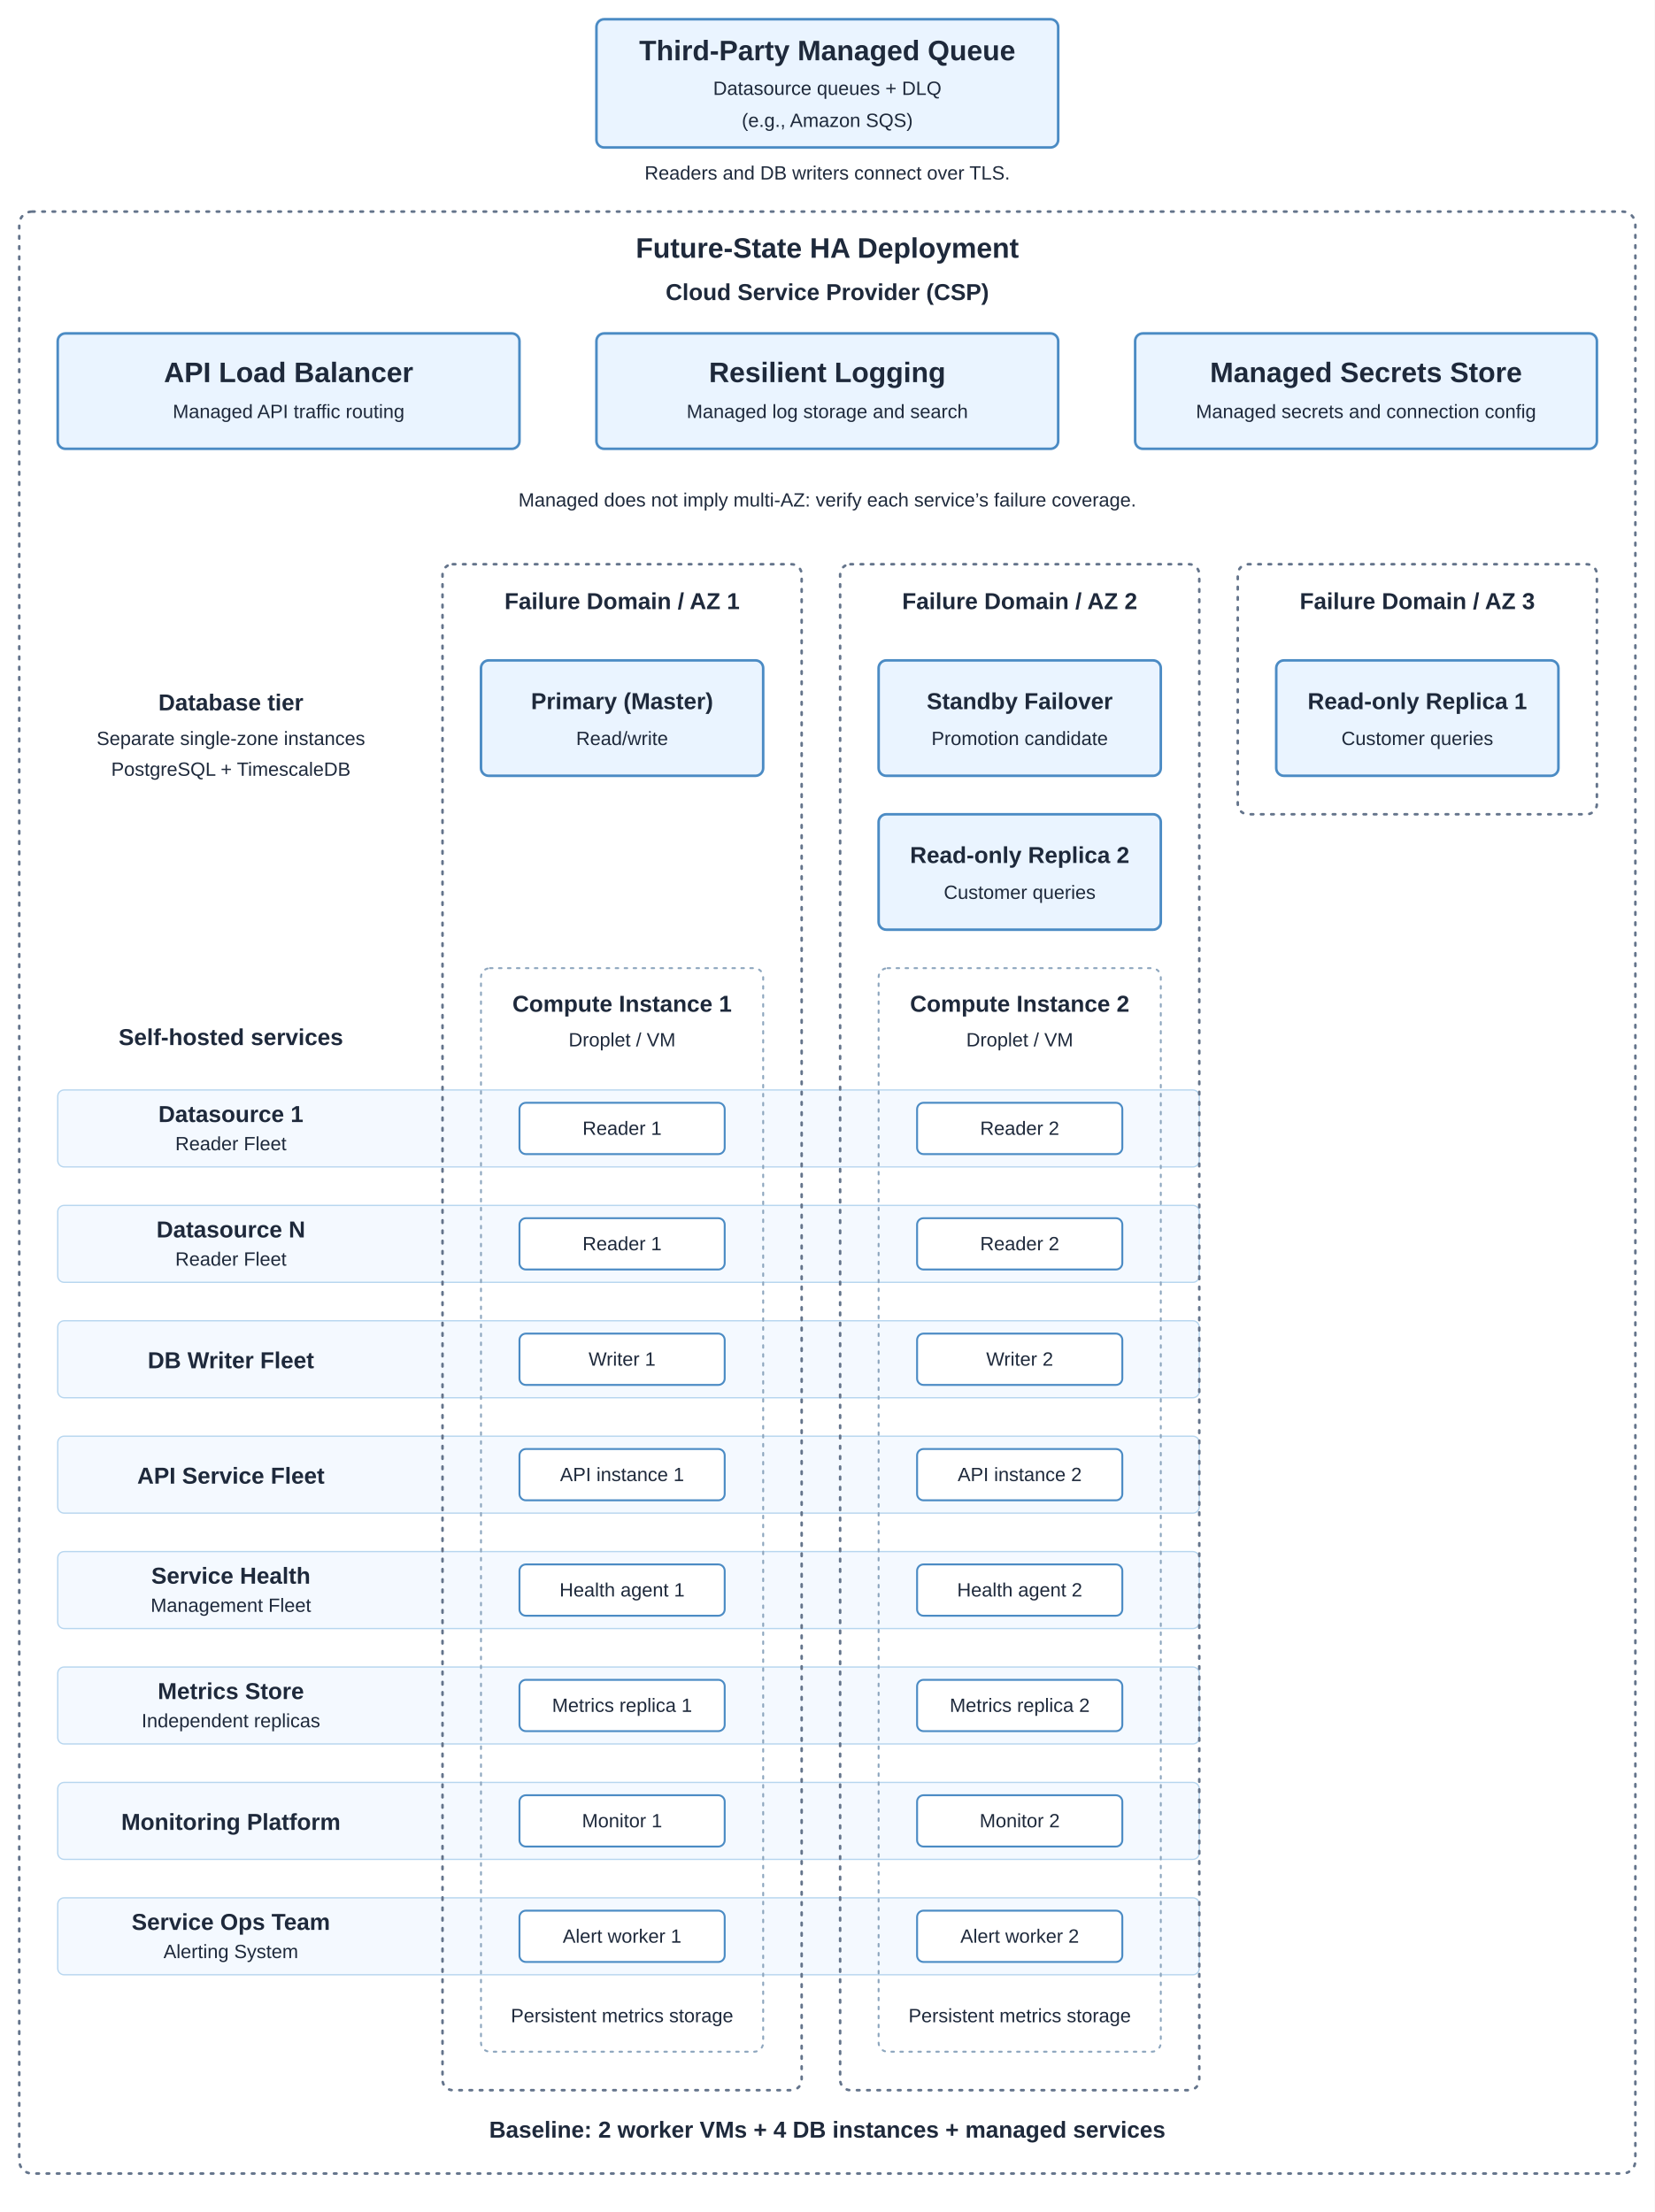
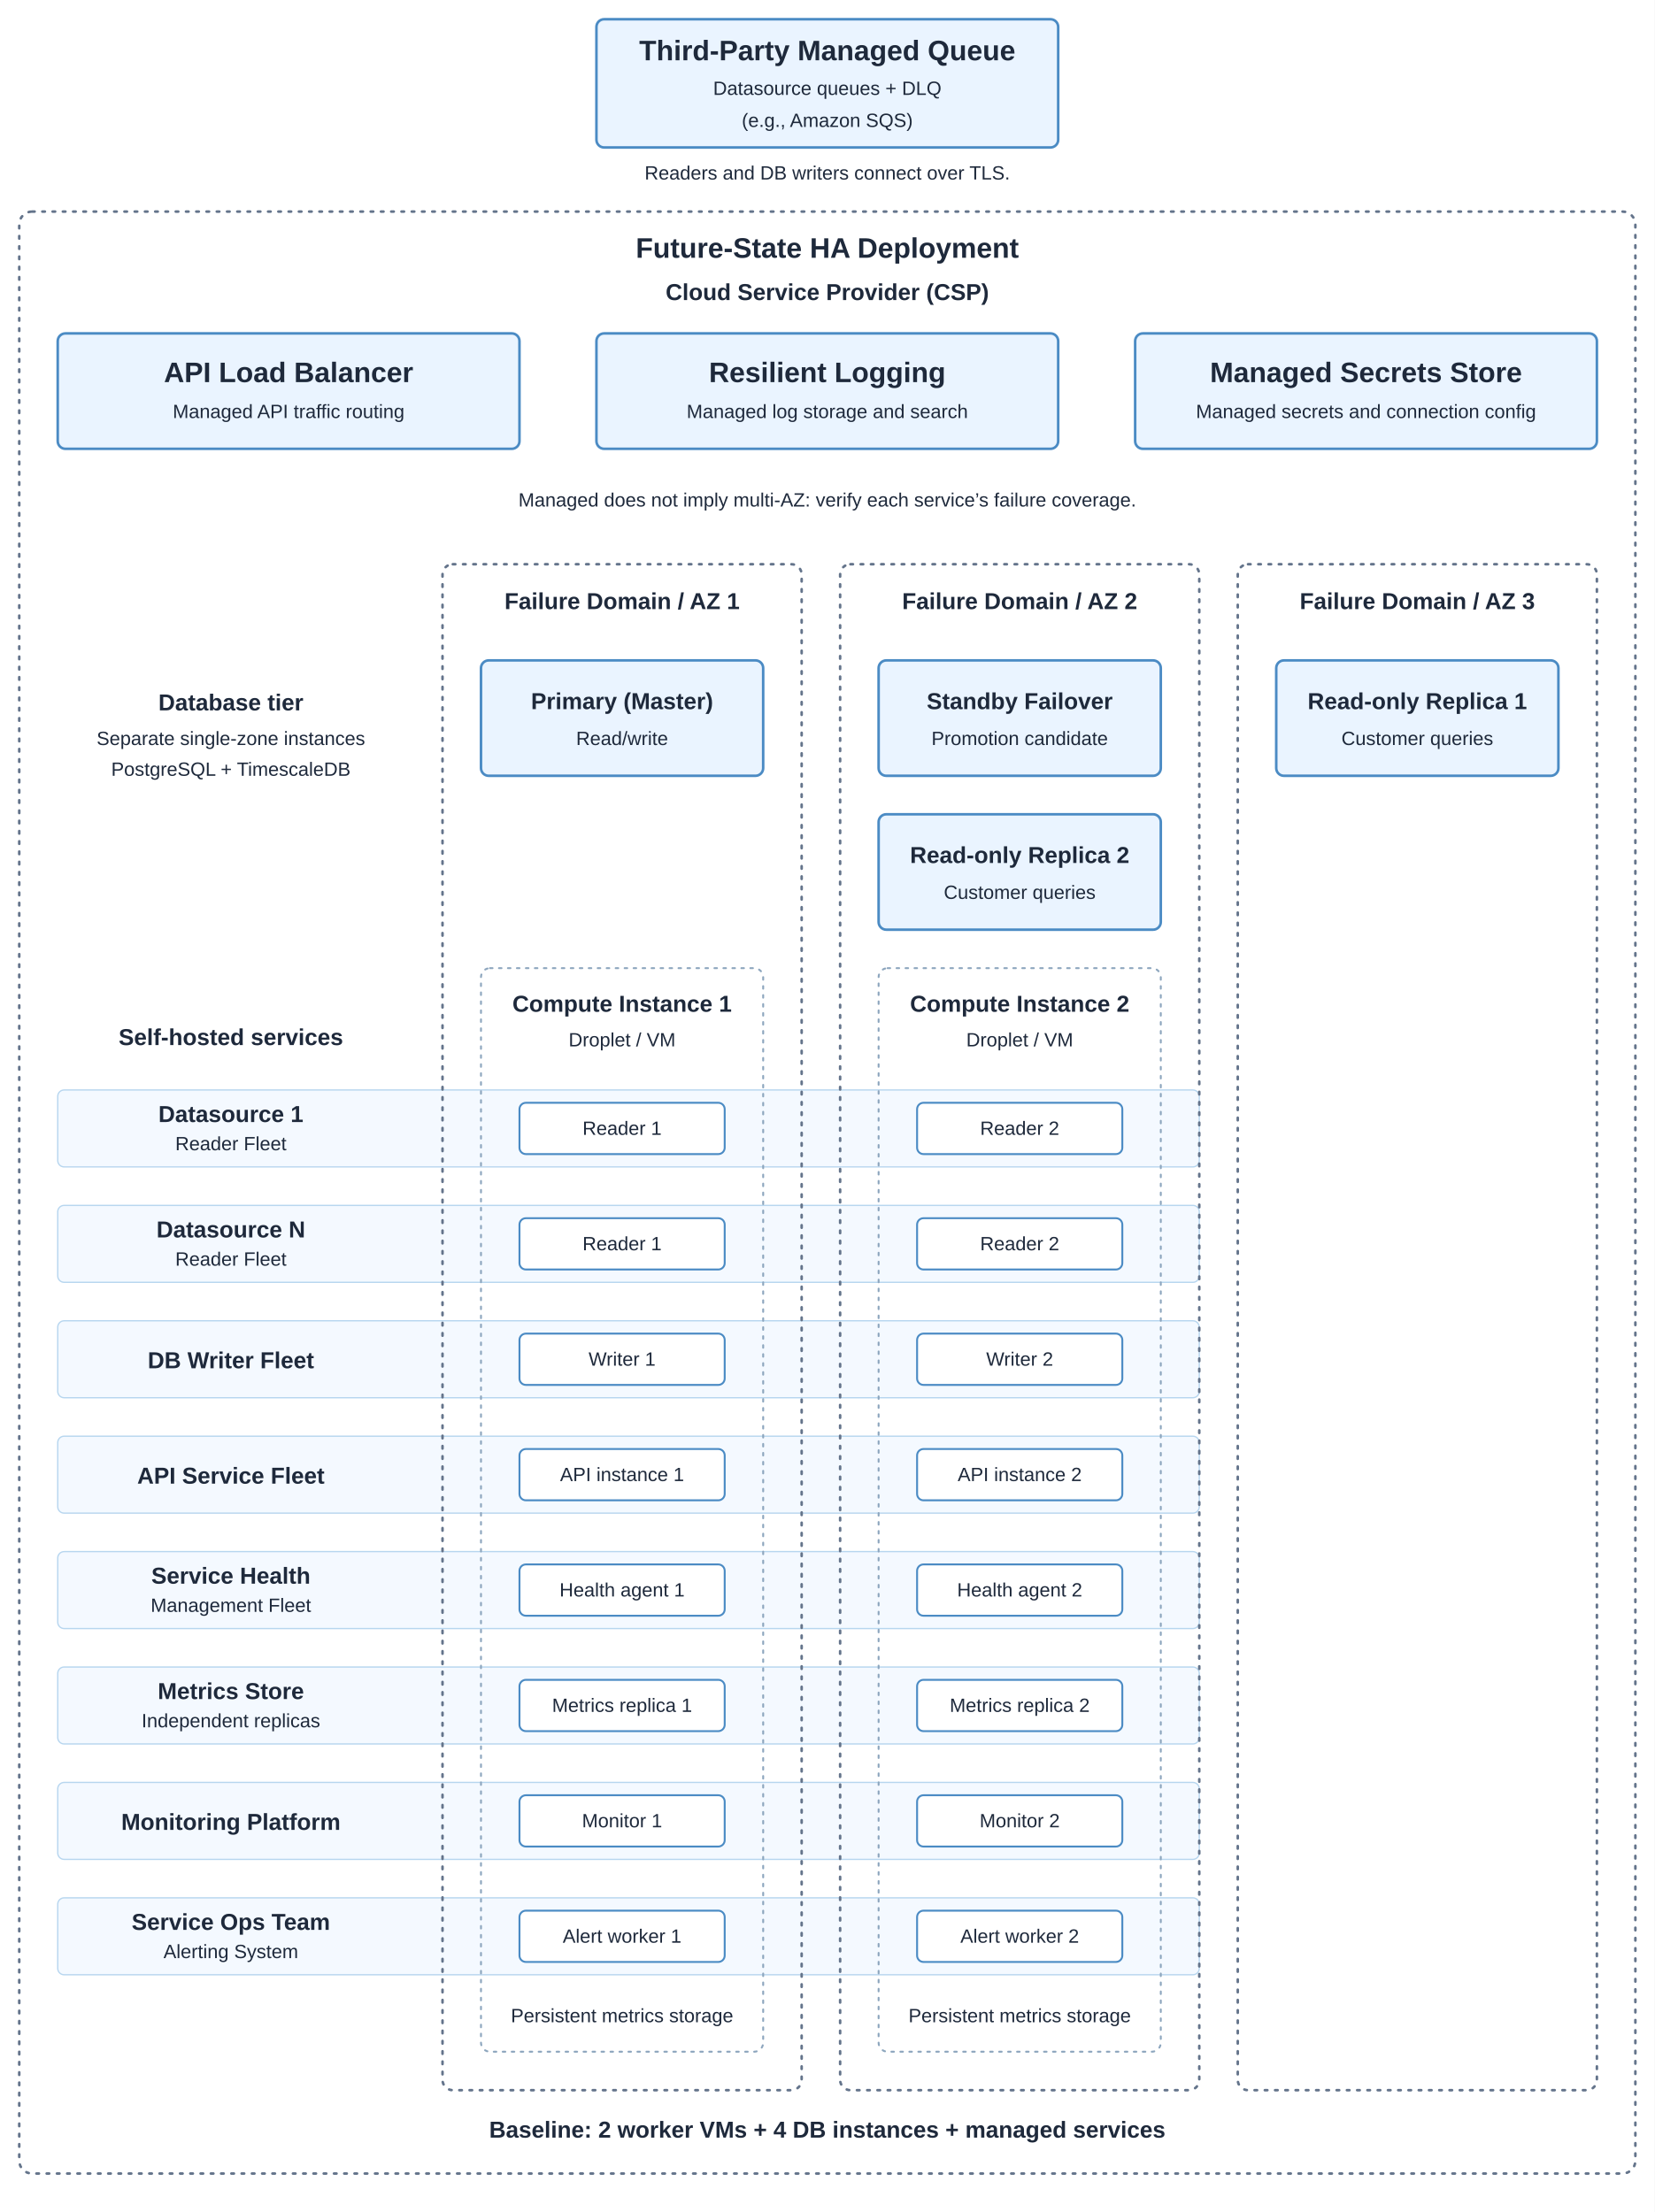
<svg xmlns="http://www.w3.org/2000/svg" width="1290" height="1725" viewBox="0 0 1290 1725" role="img" aria-labelledby="deployment-title deployment-description">
  <style>
    text { font-family: Arial, Helvetica, sans-serif; fill: #1e293b; text-anchor: middle; }
    .boundary { fill: none; stroke: #64748b; stroke-width: 2; stroke-dasharray: 2 6; stroke-linecap: round; }
    .compute { fill: none; stroke: #8da6be; stroke-width: 1.5; stroke-dasharray: 2 5; stroke-linecap: round; }
    .node { fill: #eaf4ff; stroke: #4b8bc4; stroke-width: 2; }
    .band { fill: #eaf4ff; fill-opacity: 0.55; stroke: #b7d6ef; stroke-width: 1; }
    .member { fill: #ffffff; stroke: #4b8bc4; stroke-width: 1.5; }
    .title { font-size: 22px; font-weight: 600; }
    .label { font-size: 18px; font-weight: 600; }
    .detail { font-size: 15px; }
  </style>
  <rect width="1290" height="1725" fill="#ffffff" />
  <g aria-label="Third-party managed message queue, outside the application CSP">
    <rect class="node" x="465" y="15" width="360" height="100" rx="6" />
    <text class="title" x="645" y="47">Third-Party Managed Queue</text>
    <text class="detail" x="645" y="74">Datasource queues + DLQ</text>
    <text class="detail" x="645" y="99">(e.g., Amazon SQS)</text>
  </g>
  <text class="detail" x="645" y="140">Readers and DB writers connect over TLS.</text>
  <g transform="translate(0, 150)">
    <rect class="boundary" x="15" y="15" width="1260" height="1530" rx="10" />
    <text class="title" x="645" y="51">Future-State HA Deployment</text>
    <text class="label" x="645" y="84">Cloud Service Provider (CSP)</text>
    <g aria-label="API Load Balancer, managed service; verify failure coverage">
      <rect class="node" x="45" y="110" width="360" height="90" rx="6" />
      <text class="title" x="225" y="148">API Load Balancer</text>
      <text class="detail" x="225" y="176">Managed API traffic routing</text>
    </g>
    <g aria-label="Resilient Logging, managed service; verify failure coverage">
      <rect class="node" x="465" y="110" width="360" height="90" rx="6" />
      <text class="title" x="645" y="148">Resilient Logging</text>
      <text class="detail" x="645" y="176">Managed log storage and search</text>
    </g>
    <g aria-label="Managed Secrets Store, managed service; verify failure coverage">
      <rect class="node" x="885" y="110" width="360" height="90" rx="6" />
      <text class="title" x="1065" y="148">Managed Secrets Store</text>
      <text class="detail" x="1065" y="176">Managed secrets and connection config</text>
    </g>
    <text class="detail" x="645" y="245">Managed does not imply multi-AZ: verify each service’s failure coverage.</text>
    <rect class="band" x="45" y="700" width="890" height="60" rx="5" />
    <rect class="band" x="45" y="790" width="890" height="60" rx="5" />
    <rect class="band" x="45" y="880" width="890" height="60" rx="5" />
    <rect class="band" x="45" y="970" width="890" height="60" rx="5" />
    <rect class="band" x="45" y="1060" width="890" height="60" rx="5" />
    <rect class="band" x="45" y="1150" width="890" height="60" rx="5" />
    <rect class="band" x="45" y="1240" width="890" height="60" rx="5" />
    <rect class="band" x="45" y="1330" width="890" height="60" rx="5" />
    <g aria-label="Failure Domain or Availability Zone 1, Compute Instance 1">
      <rect class="boundary" x="345" y="290" width="280" height="1190" rx="8" />
      <text class="label" x="485" y="325">Failure Domain / AZ 1</text>
      <rect class="compute" x="375" y="605" width="220" height="845" rx="7" />
      <text class="label" x="485" y="639">Compute Instance 1</text>
      <text class="detail" x="485" y="666">Droplet / VM</text>
      <text class="detail" x="485" y="1427">Persistent metrics storage</text>
    </g>
    <g aria-label="Failure Domain or Availability Zone 2, Compute Instance 2">
      <rect class="boundary" x="655" y="290" width="280" height="1190" rx="8" />
      <text class="label" x="795" y="325">Failure Domain / AZ 2</text>
      <rect class="compute" x="685" y="605" width="220" height="845" rx="7" />
      <text class="label" x="795" y="639">Compute Instance 2</text>
      <text class="detail" x="795" y="666">Droplet / VM</text>
      <text class="detail" x="795" y="1427">Persistent metrics storage</text>
    </g>
    <g aria-label="Failure Domain or Availability Zone 3, database replica only">
-       <rect class="boundary" x="965" y="290" width="280" height="195" rx="8" />
+       <rect class="boundary" x="965" y="290" width="280" height="1190" rx="8" />
      <text class="label" x="1105" y="325">Failure Domain / AZ 3</text>
    </g>
    <text class="label" x="180" y="404">Database tier</text>
    <text class="detail" x="180" y="431">Separate single-zone instances</text>
    <text class="detail" x="180" y="455">PostgreSQL + TimescaleDB</text>
    <g aria-label="Primary database in failure domain 1">
      <rect class="node" x="375" y="365" width="220" height="90" rx="6" />
      <text class="label" x="485" y="403">Primary (Master)</text>
      <text class="detail" x="485" y="431">Read/write</text>
    </g>
    <g aria-label="Standby failover database in failure domain 2">
      <rect class="node" x="685" y="365" width="220" height="90" rx="6" />
      <text class="label" x="795" y="403">Standby Failover</text>
      <text class="detail" x="795" y="431">Promotion candidate</text>
    </g>
    <g aria-label="Read-only replica 1 in failure domain 3">
      <rect class="node" x="995" y="365" width="220" height="90" rx="6" />
      <text class="label" x="1105" y="403">Read-only Replica 1</text>
      <text class="detail" x="1105" y="431">Customer queries</text>
    </g>
    <g aria-label="Read-only replica 2 in failure domain 2">
      <rect class="node" x="685" y="485" width="220" height="90" rx="6" />
      <text class="label" x="795" y="523">Read-only Replica 2</text>
      <text class="detail" x="795" y="551">Customer queries</text>
    </g>
    <text class="label" x="180" y="665">Self-hosted services</text>
    <g aria-label="Datasource 1 Reader Fleet, one member per worker VM">
      <text class="label" x="180" y="725">Datasource 1</text>
      <text class="detail" x="180" y="747">Reader Fleet</text>
      <rect class="member" x="405" y="710" width="160" height="40" rx="5" />
      <text class="detail" x="485" y="735">Reader 1</text>
      <rect class="member" x="715" y="710" width="160" height="40" rx="5" />
      <text class="detail" x="795" y="735">Reader 2</text>
    </g>
    <g aria-label="Datasource N Reader Fleet, one member per worker VM">
      <text class="label" x="180" y="815">Datasource N</text>
      <text class="detail" x="180" y="837">Reader Fleet</text>
      <rect class="member" x="405" y="800" width="160" height="40" rx="5" />
      <text class="detail" x="485" y="825">Reader 1</text>
      <rect class="member" x="715" y="800" width="160" height="40" rx="5" />
      <text class="detail" x="795" y="825">Reader 2</text>
    </g>
    <g aria-label="DB Writer Fleet , one member per worker VM">
      <text class="label" x="180" y="917">DB Writer Fleet</text>
      <rect class="member" x="405" y="890" width="160" height="40" rx="5" />
      <text class="detail" x="485" y="915">Writer 1</text>
      <rect class="member" x="715" y="890" width="160" height="40" rx="5" />
      <text class="detail" x="795" y="915">Writer 2</text>
    </g>
    <g aria-label="API Service Fleet , one member per worker VM">
      <text class="label" x="180" y="1007">API Service Fleet</text>
      <rect class="member" x="405" y="980" width="160" height="40" rx="5" />
      <text class="detail" x="485" y="1005">API instance 1</text>
      <rect class="member" x="715" y="980" width="160" height="40" rx="5" />
      <text class="detail" x="795" y="1005">API instance 2</text>
    </g>
    <g aria-label="Service Health Management Fleet, one member per worker VM">
      <text class="label" x="180" y="1085">Service Health</text>
      <text class="detail" x="180" y="1107">Management Fleet</text>
      <rect class="member" x="405" y="1070" width="160" height="40" rx="5" />
      <text class="detail" x="485" y="1095">Health agent 1</text>
      <rect class="member" x="715" y="1070" width="160" height="40" rx="5" />
      <text class="detail" x="795" y="1095">Health agent 2</text>
    </g>
    <g aria-label="Metrics Store, one independent replica per worker VM">
      <text class="label" x="180" y="1175">Metrics Store</text>
      <text class="detail" x="180" y="1197">Independent replicas</text>
      <rect class="member" x="405" y="1160" width="160" height="40" rx="5" />
      <text class="detail" x="485" y="1185">Metrics replica 1</text>
      <rect class="member" x="715" y="1160" width="160" height="40" rx="5" />
      <text class="detail" x="795" y="1185">Metrics replica 2</text>
    </g>
    <g aria-label="Monitoring Platform , one member per worker VM">
      <text class="label" x="180" y="1277">Monitoring Platform</text>
      <rect class="member" x="405" y="1250" width="160" height="40" rx="5" />
      <text class="detail" x="485" y="1275">Monitor 1</text>
      <rect class="member" x="715" y="1250" width="160" height="40" rx="5" />
      <text class="detail" x="795" y="1275">Monitor 2</text>
    </g>
    <g aria-label="Service Ops Team Alerting System, one member per worker VM">
      <text class="label" x="180" y="1355">Service Ops Team</text>
      <text class="detail" x="180" y="1377">Alerting System</text>
      <rect class="member" x="405" y="1340" width="160" height="40" rx="5" />
      <text class="detail" x="485" y="1365">Alert worker 1</text>
      <rect class="member" x="715" y="1340" width="160" height="40" rx="5" />
      <text class="detail" x="795" y="1365">Alert worker 2</text>
    </g>
    <text class="label" x="645" y="1517">Baseline: 2 worker VMs + 4 DB instances + managed services</text>
  </g>
</svg>
